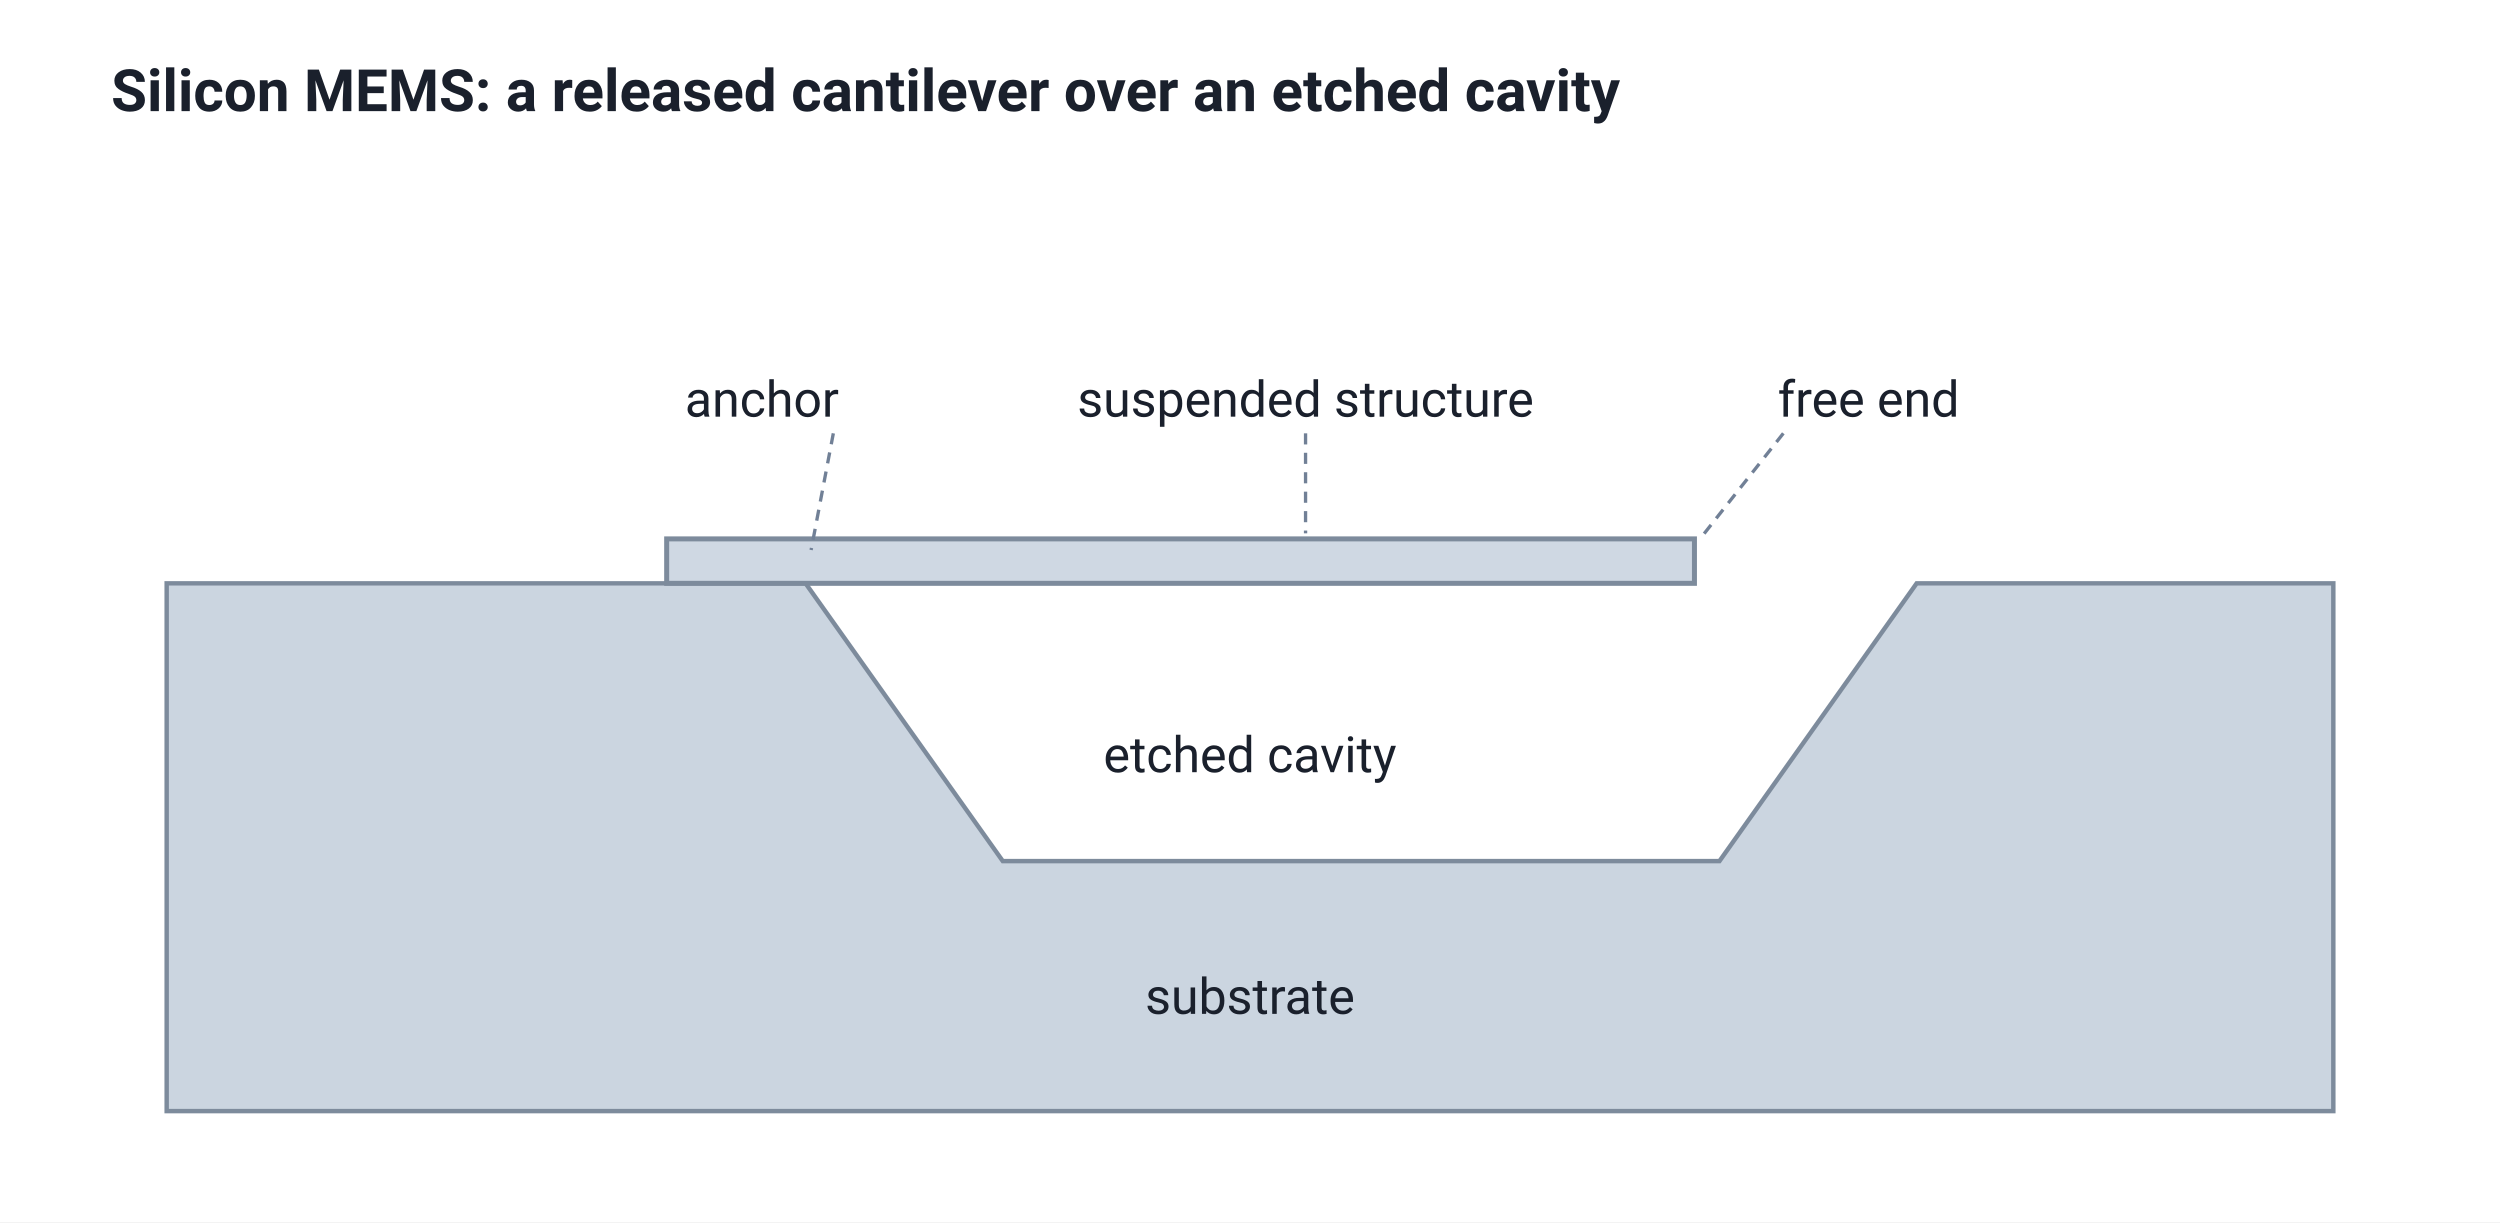
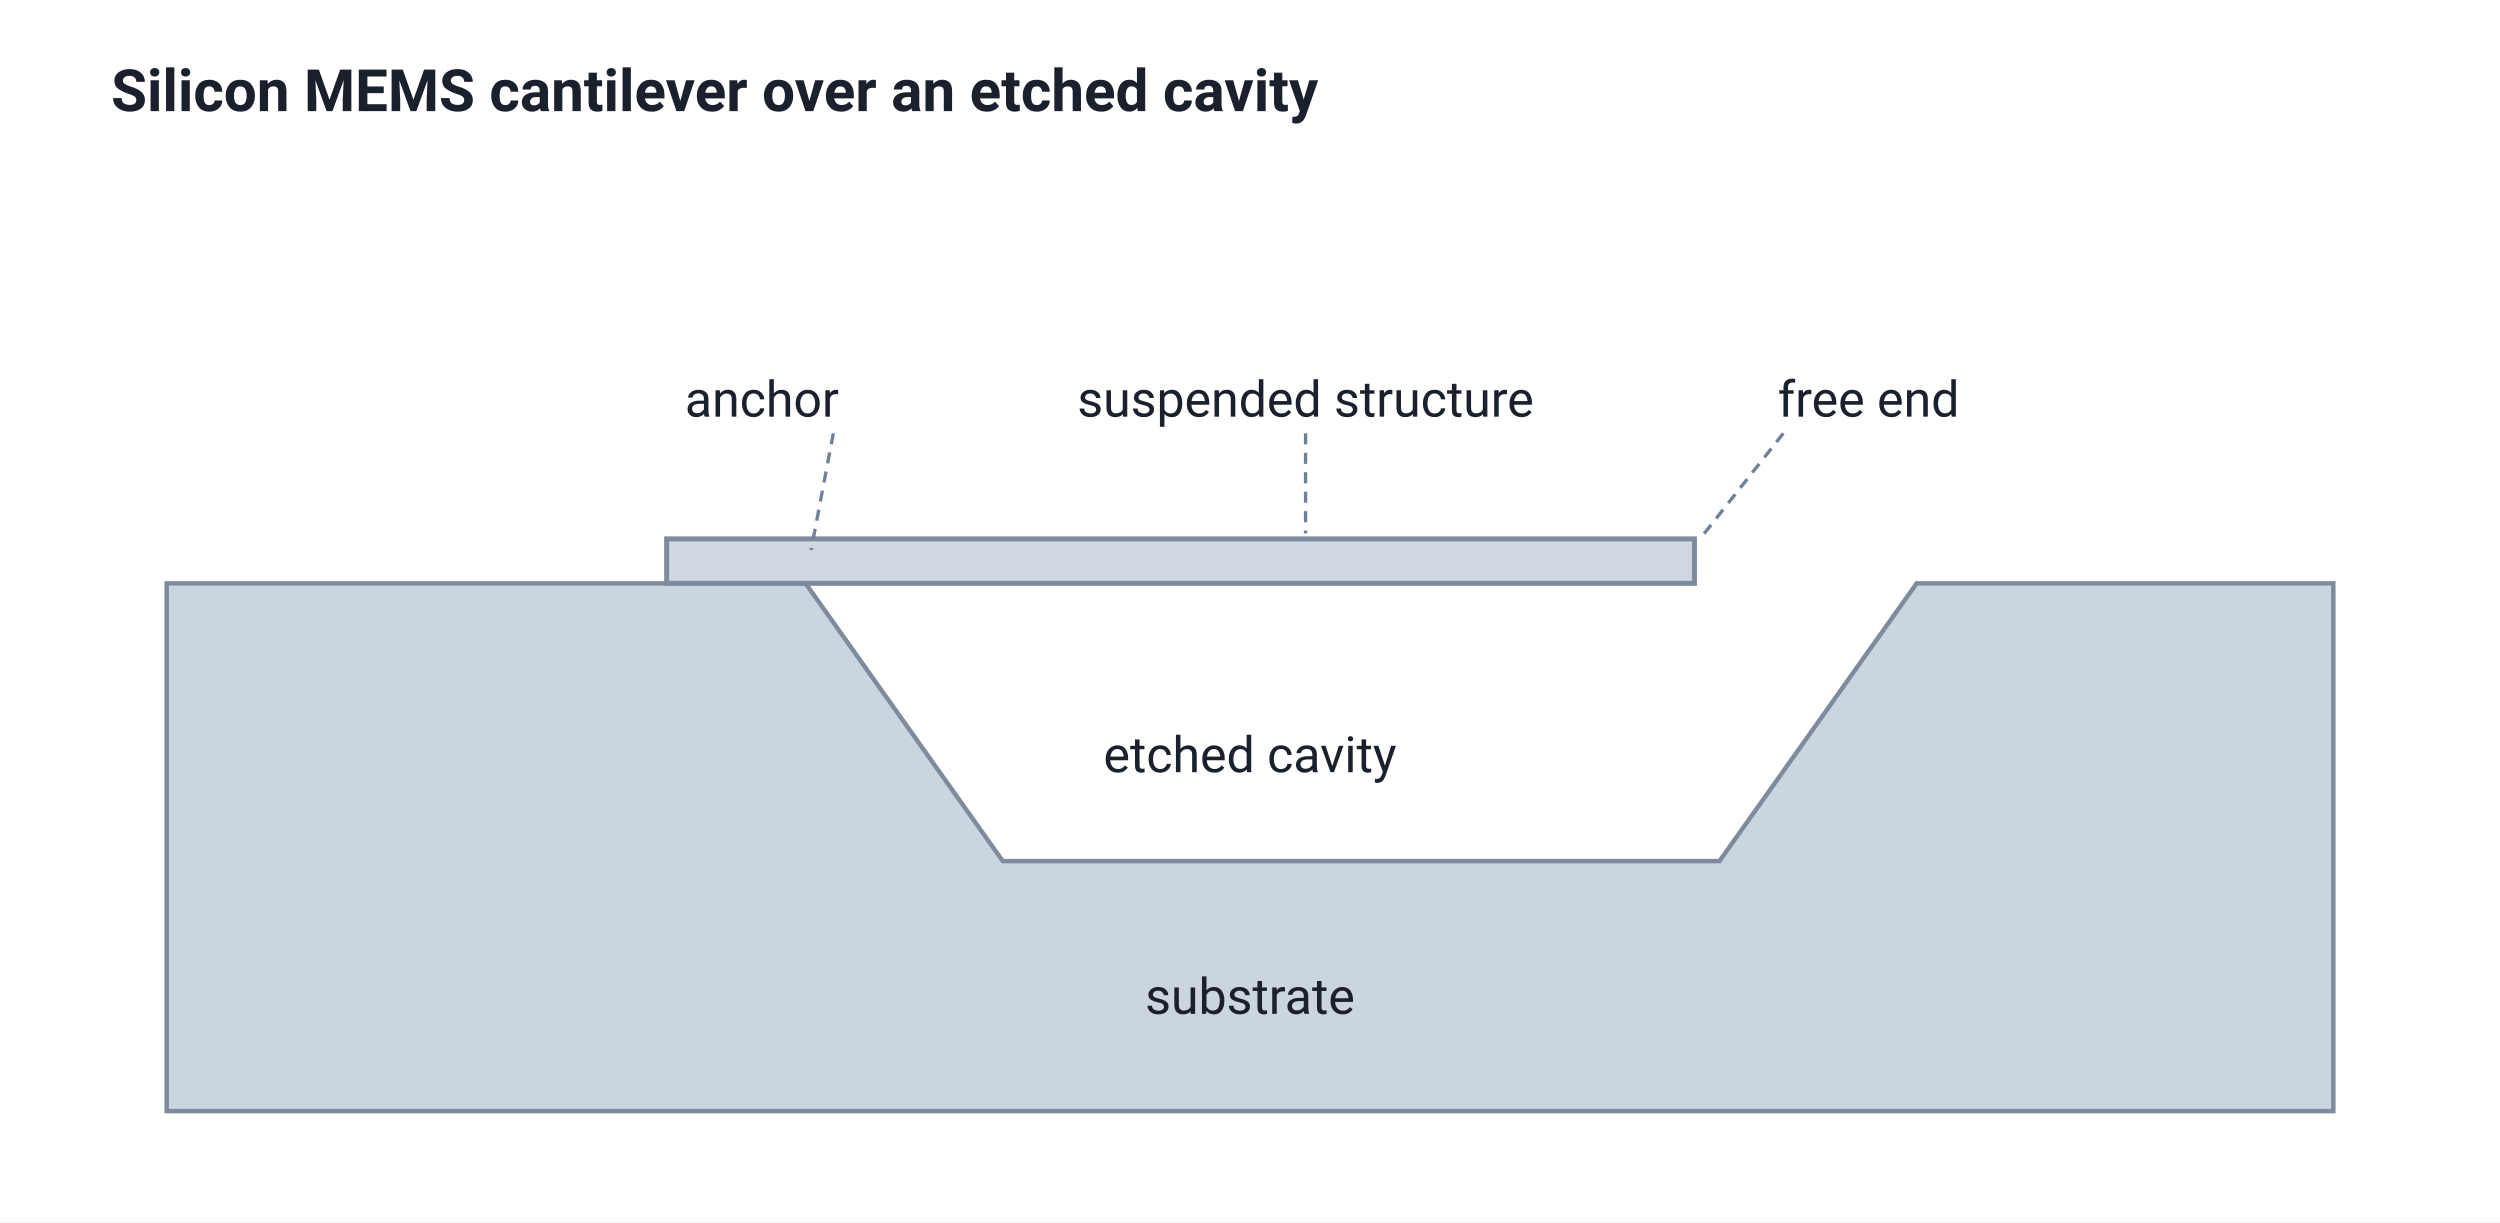
<svg xmlns="http://www.w3.org/2000/svg" width="900" height="440" viewBox="0 0 900 440" role="img">
  <rect width="900" height="440" fill="#ffffff" />
  <style>
    .h { font: 600 21px system-ui, -apple-system, "Segoe UI", Roboto, sans-serif; fill: #1a202c; }
    .l { font: 18px system-ui, -apple-system, "Segoe UI", Roboto, sans-serif; fill: #1a202c; }
    .sub { fill: #cbd5e0; stroke: #7d8b9c; stroke-width: 1.6; }
    .beam { fill: #cfd8e3; stroke: #7d8b9c; stroke-width: 1.8; }
    .lead { fill: none; stroke: #718096; stroke-width: 1.2; stroke-dasharray: 4 3; }
  </style>
-   <text class="h" x="40" y="40">Silicon MEMS: a released cantilever over an etched cavity</text>
+   <text class="h" x="40" y="40">Silicon MEMS cantilever over an etched cavity</text>
  <path class="sub" d="M 60,210 L 290,210 L 361,310 L 619,310 L 690,210 L 840,210 L 840,400 L 60,400 Z" />
  <rect class="beam" x="240" y="194" width="370" height="16" />
  <text class="l" x="302" y="150" text-anchor="end">anchor</text>
  <path class="lead" d="M 300,156 L 292,198" />
  <text class="l" x="470" y="150" text-anchor="middle">suspended structure</text>
  <path class="lead" d="M 470,156 L 470,192" />
  <text class="l" x="640" y="150">free end</text>
  <path class="lead" d="M 642,156 L 612,194" />
  <text class="l" x="450" y="278" text-anchor="middle">etched cavity</text>
  <text class="l" x="450" y="365" text-anchor="middle">substrate</text>
</svg>
